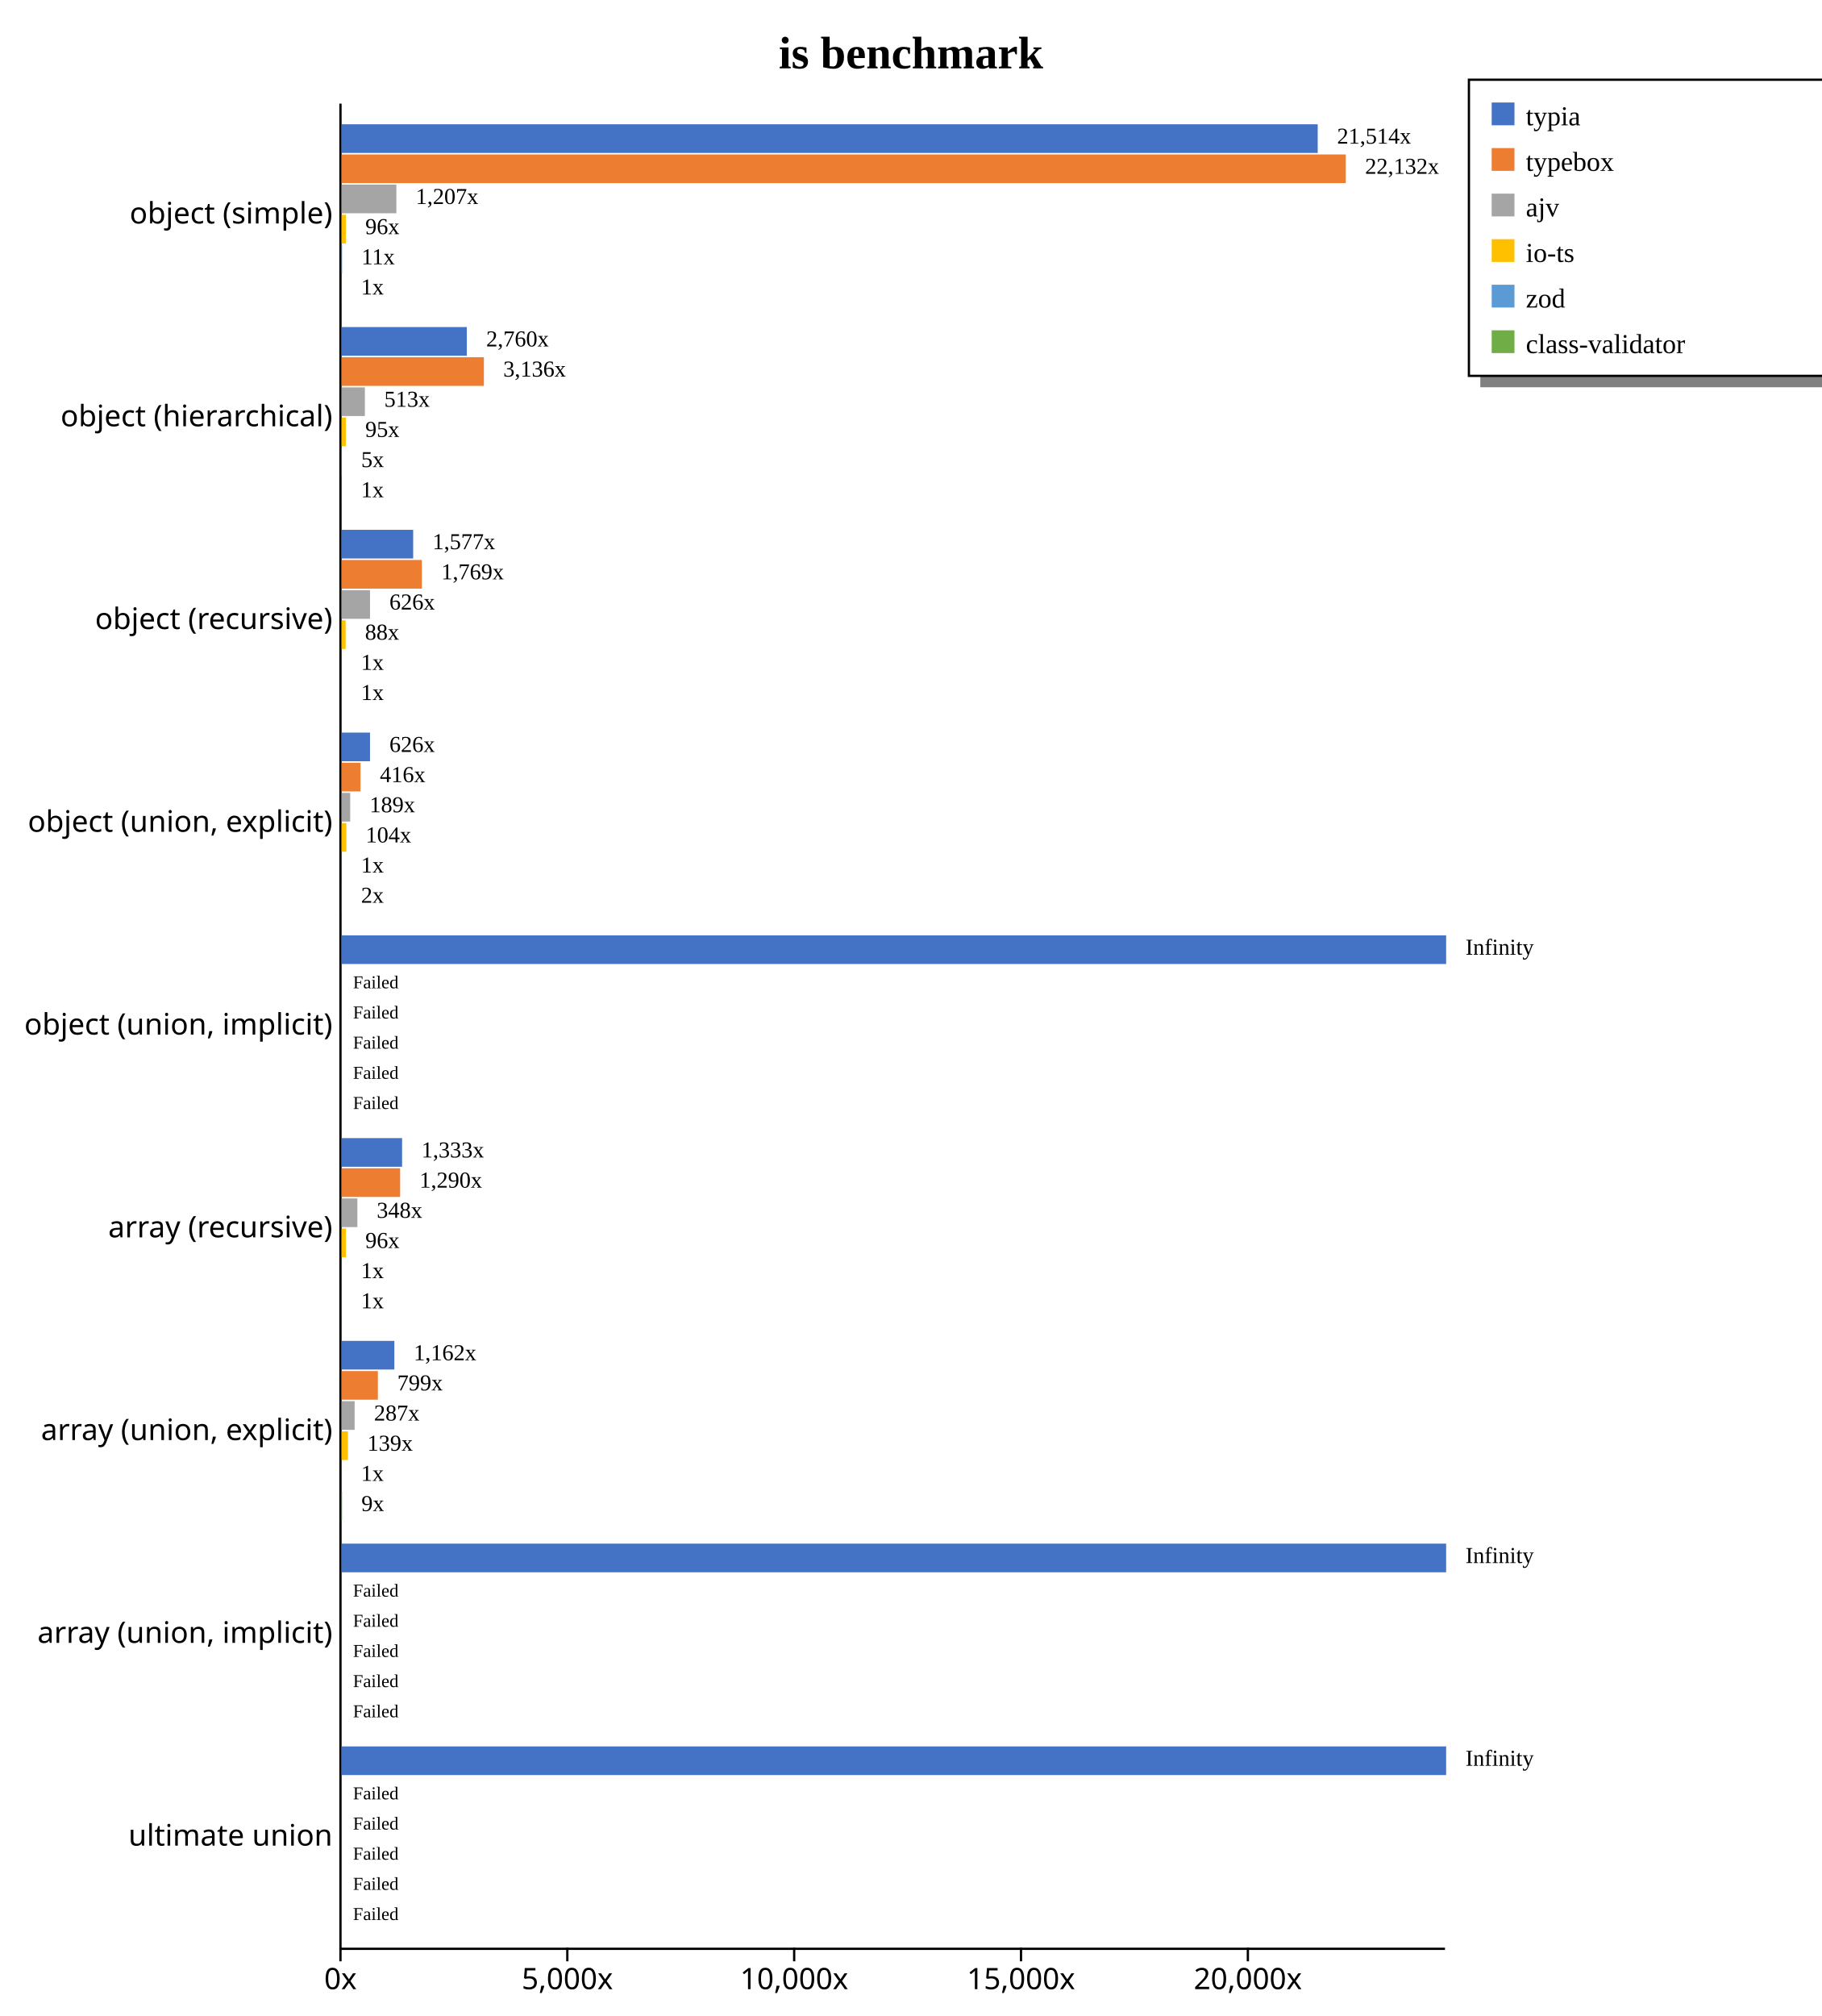
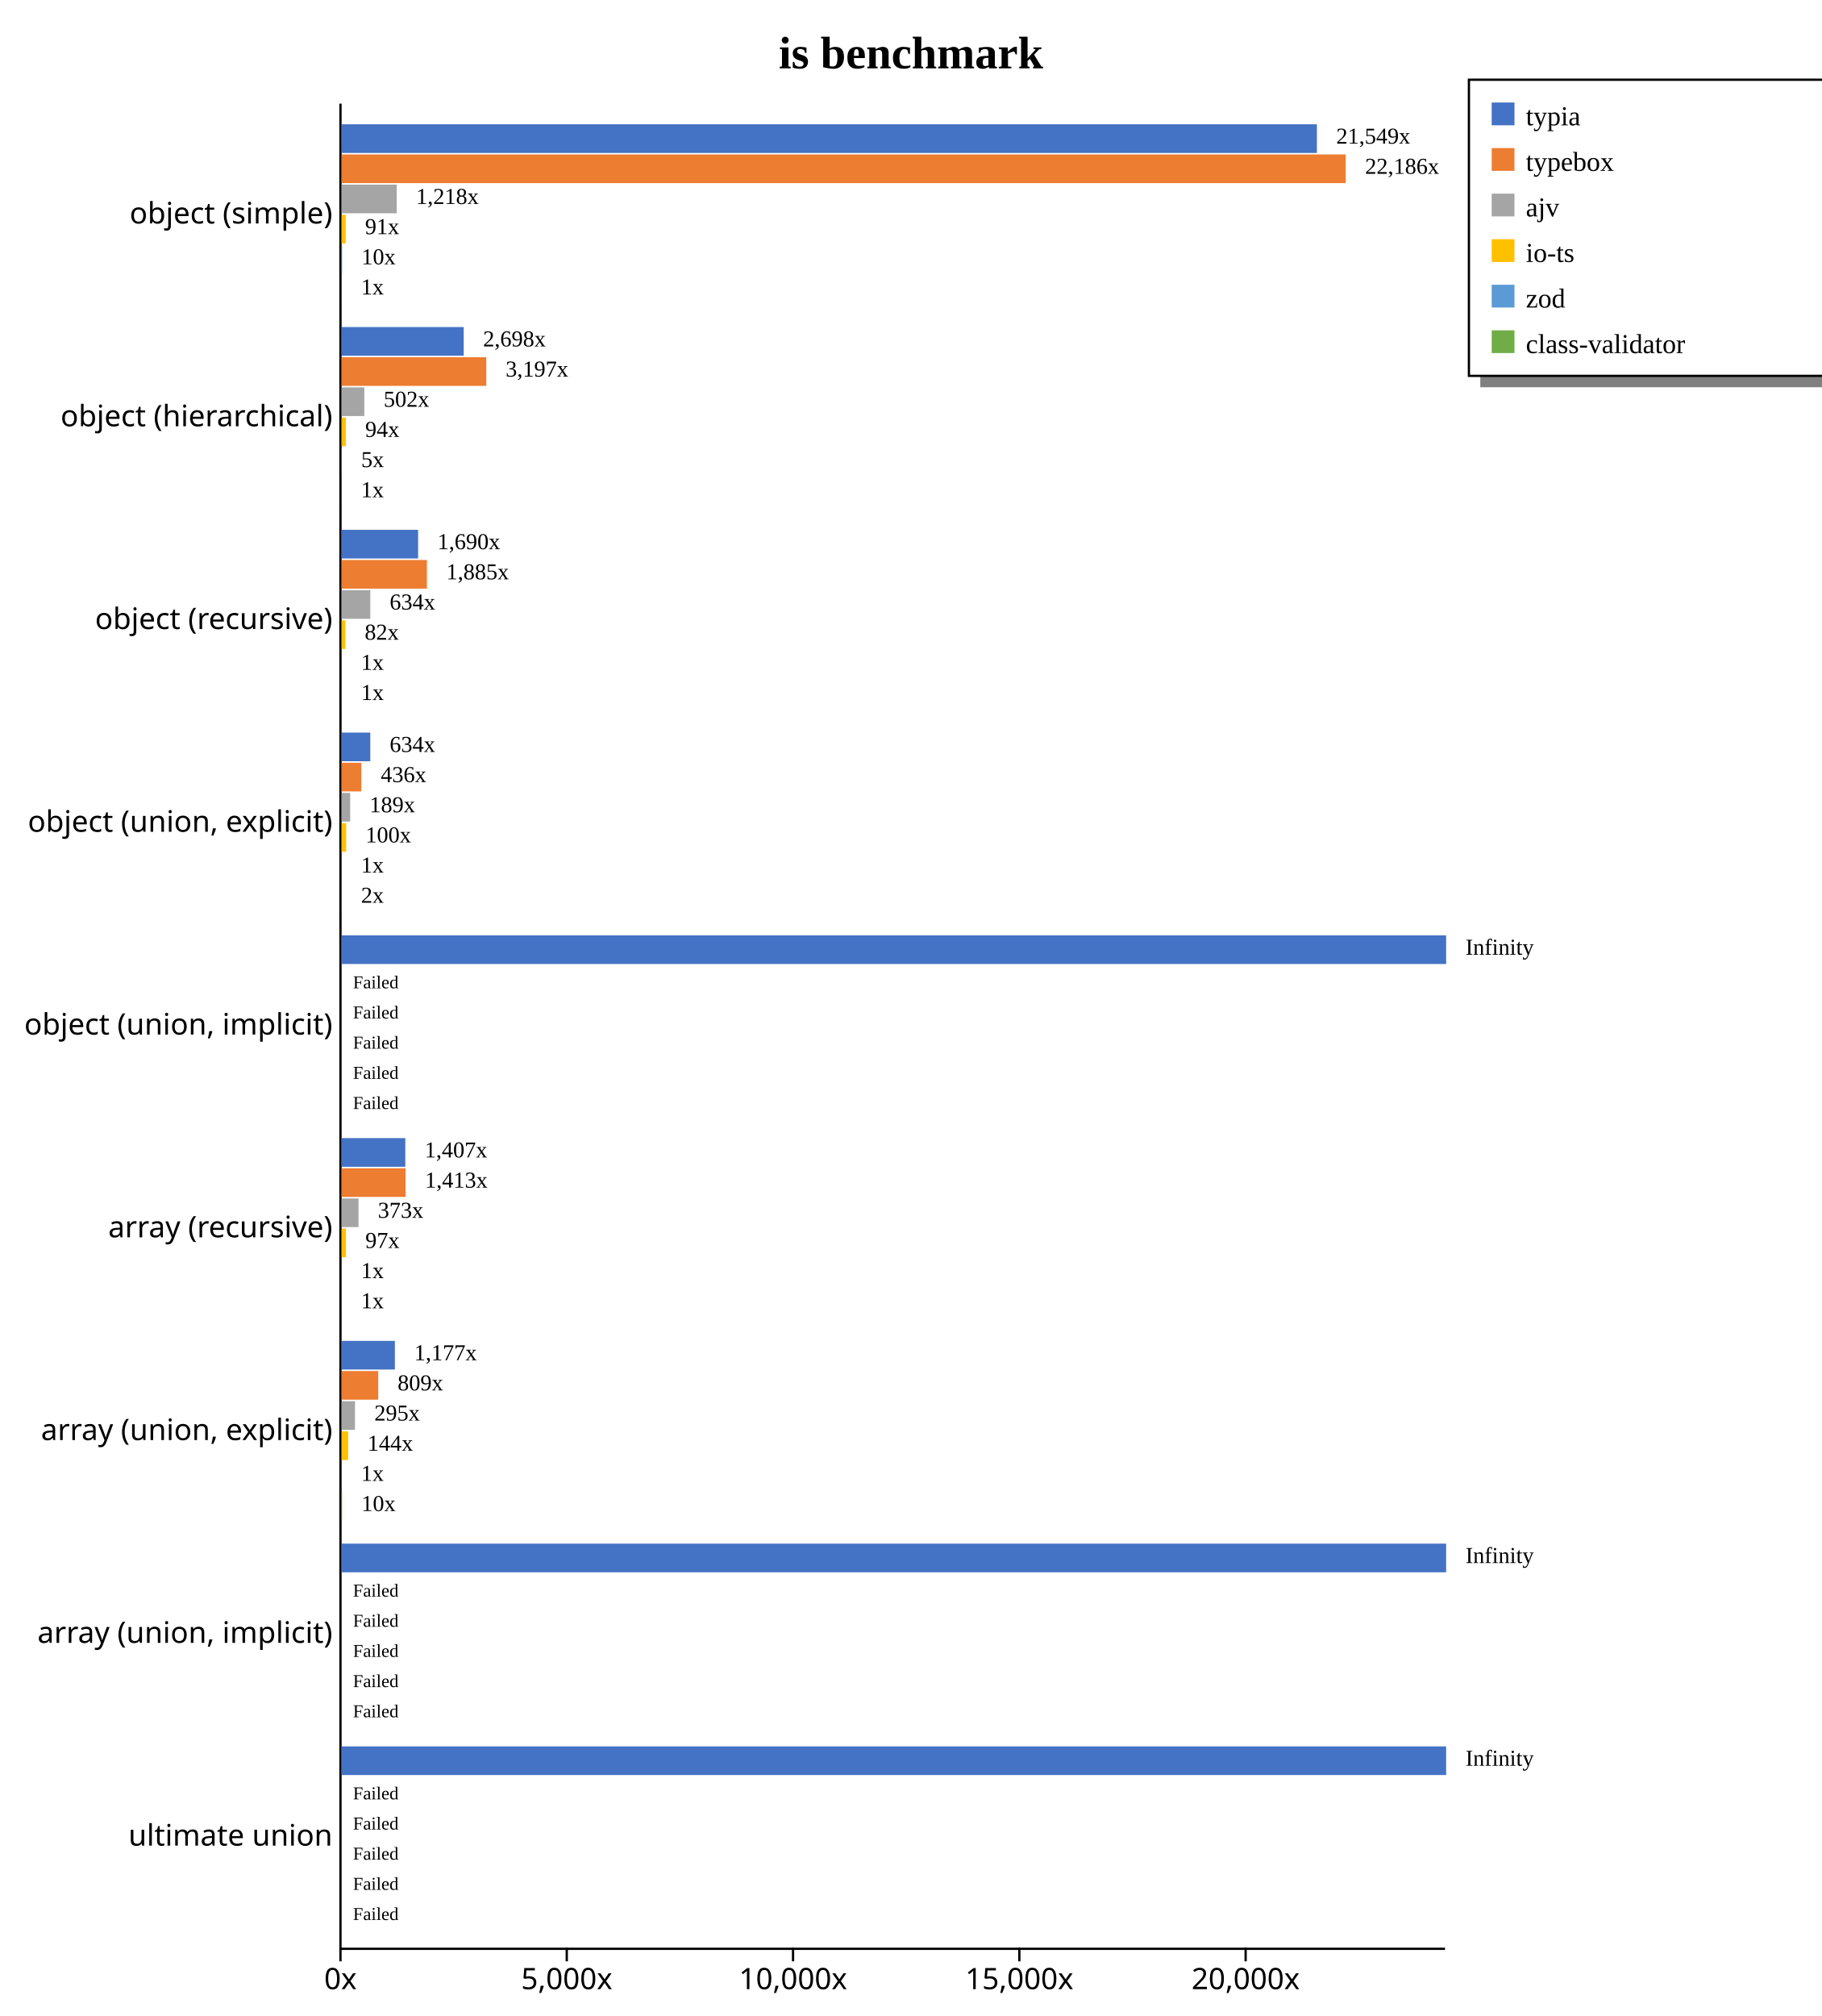
<svg xmlns="http://www.w3.org/2000/svg" width="800" height="885" style="background-color: white;">
  <g class="y axis" transform="translate(149,45)" fill="none" font-size="10" font-family="sans-serif" text-anchor="end" style="font-size: 13px;">
    <path class="domain" stroke="currentColor" d="M0.5,0.5V810.5" />
    <g class="tick" opacity="1" transform="translate(0,48.95604)" style="font-size: 13px;">
      <line stroke="currentColor" x2="0" />
      <text fill="currentColor" x="-3" dy="0.32em">object (simple)    </text>
    </g>
    <g class="tick" opacity="1" transform="translate(0,137.967)" style="font-size: 13px;">
      <line stroke="currentColor" x2="0" />
      <text fill="currentColor" x="-3" dy="0.32em">object (hierarchical)    </text>
    </g>
    <g class="tick" opacity="1" transform="translate(0,226.978)" style="font-size: 13px;">
      <line stroke="currentColor" x2="0" />
      <text fill="currentColor" x="-3" dy="0.32em">object (recursive)    </text>
    </g>
    <g class="tick" opacity="1" transform="translate(0,315.989)" style="font-size: 13px;">
      <line stroke="currentColor" x2="0" />
      <text fill="currentColor" x="-3" dy="0.32em">object (union, explicit)    </text>
    </g>
    <g class="tick" opacity="1" transform="translate(0,405)" style="font-size: 13px;">
      <line stroke="currentColor" x2="0" />
      <text fill="currentColor" x="-3" dy="0.32em">object (union, implicit)    </text>
    </g>
    <g class="tick" opacity="1" transform="translate(0,494.011)" style="font-size: 13px;">
      <line stroke="currentColor" x2="0" />
      <text fill="currentColor" x="-3" dy="0.32em">array (recursive)    </text>
    </g>
    <g class="tick" opacity="1" transform="translate(0,583.022)" style="font-size: 13px;">
      <line stroke="currentColor" x2="0" />
      <text fill="currentColor" x="-3" dy="0.32em">array (union, explicit)    </text>
    </g>
    <g class="tick" opacity="1" transform="translate(0,672.033)" style="font-size: 13px;">
      <line stroke="currentColor" x2="0" />
      <text fill="currentColor" x="-3" dy="0.32em">array (union, implicit)    </text>
    </g>
    <g class="tick" opacity="1" transform="translate(0,761.044)" style="font-size: 13px;">
      <line stroke="currentColor" x2="0" />
      <text fill="currentColor" x="-3" dy="0.32em">ultimate union    </text>
    </g>
  </g>
  <g class="x axis" transform="translate(149,855)" fill="none" font-size="10" font-family="sans-serif" text-anchor="middle" style="font-size: 13px;">
    <path class="domain" stroke="currentColor" d="M0.5,0.5H485.5" />
    <g class="tick" opacity="1" transform="translate(0.5,0)" style="font-size: 13px;">
      <line stroke="currentColor" y2="6" />
      <text fill="currentColor" y="9" dy="0.71em">0x</text>
    </g>
-     <g class="tick" opacity="1" transform="translate(100.1093,0)" style="font-size: 13px;">
+     <g class="tick" opacity="1" transform="translate(99.86464,0)" style="font-size: 13px;">
      <line stroke="currentColor" y2="6" />
      <text fill="currentColor" y="9" dy="0.71em">5,000x</text>
    </g>
-     <g class="tick" opacity="1" transform="translate(199.7185,0)" style="font-size: 13px;">
+     <g class="tick" opacity="1" transform="translate(199.2293,0)" style="font-size: 13px;">
      <line stroke="currentColor" y2="6" />
      <text fill="currentColor" y="9" dy="0.71em">10,000x</text>
    </g>
-     <g class="tick" opacity="1" transform="translate(299.3278,0)" style="font-size: 13px;">
+     <g class="tick" opacity="1" transform="translate(298.5939,0)" style="font-size: 13px;">
      <line stroke="currentColor" y2="6" />
      <text fill="currentColor" y="9" dy="0.71em">15,000x</text>
    </g>
-     <g class="tick" opacity="1" transform="translate(398.937,0)" style="font-size: 13px;">
+     <g class="tick" opacity="1" transform="translate(397.9586,0)" style="font-size: 13px;">
      <line stroke="currentColor" y2="6" />
      <text fill="currentColor" y="9" dy="0.71em">20,000x</text>
    </g>
  </g>
  <text transform="translate(400, 30)" style="text-anchor: middle; font-size: 20px; font-weight: bold;">is benchmark</text>
  <rect x="650" y="165" width="230" height="5" fill="gray" />
  <rect x="645" y="35" width="230" height="130" fill="none" stroke="black" />
  <rect x="655" y="45" width="10" height="10" style="fill: #4472c4;" />
  <text x="670" y="55" style="font-size: 12px;">typia</text>
  <rect x="655" y="65" width="10" height="10" style="fill: #ed7d31;" />
  <text x="670" y="75" style="font-size: 12px;">typebox</text>
  <rect x="655" y="85" width="10" height="10" style="fill: #a5a5a5;" />
  <text x="670" y="95" style="font-size: 12px;">ajv</text>
  <rect x="655" y="105" width="10" height="10" style="fill: #ffc000;" />
  <text x="670" y="115" style="font-size: 12px;">io-ts</text>
  <rect x="655" y="125" width="10" height="10" style="fill: #5b9bd5;" />
  <text x="670" y="135" style="font-size: 12px;">zod</text>
  <rect x="655" y="145" width="10" height="10" style="fill: #70ad47;" />
  <text x="670" y="155" style="font-size: 12px;">class-validator</text>
  <g style="font-size: 13px;">
    <g style="font-size: 13px;">
-       <rect x="150" y="54.563" width="428.609" height="12.579" fill="#4472c4" />
+       <rect x="150" y="54.563" width="428.246" height="12.579" fill="#4472c4" />
      <rect x="150" y="67.804" width="440.909" height="12.579" fill="#ed7d31" />
-       <rect x="150" y="81.046" width="24.045" height="12.579" fill="#a5a5a5" />
-       <rect x="150" y="94.287" width="1.911" height="12.579" fill="#ffc000" />
-       <rect x="150" y="107.528" width="0.213" height="12.579" fill="#5b9bd5" />
+       <rect x="150" y="81.046" width="24.205" height="12.579" fill="#a5a5a5" />
+       <rect x="150" y="94.287" width="1.81" height="12.579" fill="#ffc000" />
+       <rect x="150" y="107.528" width="0.206" height="12.579" fill="#5b9bd5" />
      <rect x="150" y="120.77" width="0.02" height="12.579" fill="#70ad47" />
-       <text class="label" x="587.109" y="63.063" font-size="10px">21,514x</text>
-       <text class="label" x="599.409" y="76.304" font-size="10px">22,132x</text>
-       <text class="label" x="182.545" y="89.546" font-size="10px">1,207x</text>
-       <text class="label" x="160.411" y="102.787" font-size="10px">96x</text>
-       <text class="label" x="158.713" y="116.028" font-size="10px">11x</text>
+       <text class="label" x="586.746" y="63.063" font-size="10px">21,549x</text>
+       <text class="label" x="599.409" y="76.304" font-size="10px">22,186x</text>
+       <text class="label" x="182.705" y="89.546" font-size="10px">1,218x</text>
+       <text class="label" x="160.31" y="102.787" font-size="10px">91x</text>
+       <text class="label" x="158.706" y="116.028" font-size="10px">10x</text>
      <text class="label" x="158.52" y="129.27" font-size="10px">1x</text>
-       <text class="label" x="583.609" y="64.563" font-size="8px" />
+       <text class="label" x="583.246" y="64.563" font-size="8px" />
      <text class="label" x="595.909" y="77.804" font-size="8px" />
-       <text class="label" x="179.045" y="91.046" font-size="8px" />
-       <text class="label" x="156.911" y="104.287" font-size="8px" />
-       <text class="label" x="155.213" y="117.528" font-size="8px" />
+       <text class="label" x="179.205" y="91.046" font-size="8px" />
+       <text class="label" x="156.81" y="104.287" font-size="8px" />
+       <text class="label" x="155.206" y="117.528" font-size="8px" />
      <text class="label" x="155.02" y="130.77" font-size="8px" />
    </g>
    <g style="font-size: 13px;">
-       <rect x="150" y="143.574" width="54.985" height="12.579" fill="#4472c4" />
-       <rect x="150" y="156.815" width="62.478" height="12.579" fill="#ed7d31" />
-       <rect x="150" y="170.057" width="10.221" height="12.579" fill="#a5a5a5" />
-       <rect x="150" y="183.298" width="1.885" height="12.579" fill="#ffc000" />
-       <rect x="150" y="196.539" width="0.095" height="12.579" fill="#5b9bd5" />
+       <rect x="150" y="143.574" width="53.616" height="12.579" fill="#4472c4" />
+       <rect x="150" y="156.815" width="63.526" height="12.579" fill="#ed7d31" />
+       <rect x="150" y="170.057" width="9.97" height="12.579" fill="#a5a5a5" />
+       <rect x="150" y="183.298" width="1.859" height="12.579" fill="#ffc000" />
+       <rect x="150" y="196.539" width="0.093" height="12.579" fill="#5b9bd5" />
      <rect x="150" y="209.781" width="0.02" height="12.579" fill="#70ad47" />
-       <text class="label" x="213.485" y="152.074" font-size="10px">2,760x</text>
-       <text class="label" x="220.978" y="165.315" font-size="10px">3,136x</text>
-       <text class="label" x="168.721" y="178.557" font-size="10px">513x</text>
-       <text class="label" x="160.385" y="191.798" font-size="10px">95x</text>
-       <text class="label" x="158.595" y="205.039" font-size="10px">5x</text>
+       <text class="label" x="212.116" y="152.074" font-size="10px">2,698x</text>
+       <text class="label" x="222.026" y="165.315" font-size="10px">3,197x</text>
+       <text class="label" x="168.47" y="178.557" font-size="10px">502x</text>
+       <text class="label" x="160.359" y="191.798" font-size="10px">94x</text>
+       <text class="label" x="158.593" y="205.039" font-size="10px">5x</text>
      <text class="label" x="158.52" y="218.281" font-size="10px">1x</text>
-       <text class="label" x="209.985" y="153.574" font-size="8px" />
-       <text class="label" x="217.478" y="166.815" font-size="8px" />
-       <text class="label" x="165.221" y="180.057" font-size="8px" />
-       <text class="label" x="156.885" y="193.298" font-size="8px" />
-       <text class="label" x="155.095" y="206.539" font-size="8px" />
+       <text class="label" x="208.616" y="153.574" font-size="8px" />
+       <text class="label" x="218.526" y="166.815" font-size="8px" />
+       <text class="label" x="164.97" y="180.057" font-size="8px" />
+       <text class="label" x="156.859" y="193.298" font-size="8px" />
+       <text class="label" x="155.093" y="206.539" font-size="8px" />
      <text class="label" x="155.02" y="219.781" font-size="8px" />
    </g>
    <g style="font-size: 13px;">
-       <rect x="150" y="232.585" width="31.426" height="12.579" fill="#4472c4" />
-       <rect x="150" y="245.826" width="35.25" height="12.579" fill="#ed7d31" />
-       <rect x="150" y="259.068" width="12.477" height="12.579" fill="#a5a5a5" />
-       <rect x="150" y="272.309" width="1.761" height="12.579" fill="#ffc000" />
+       <rect x="150" y="232.585" width="33.588" height="12.579" fill="#4472c4" />
+       <rect x="150" y="245.826" width="37.462" height="12.579" fill="#ed7d31" />
+       <rect x="150" y="259.068" width="12.594" height="12.579" fill="#a5a5a5" />
+       <rect x="150" y="272.309" width="1.631" height="12.579" fill="#ffc000" />
      <rect x="150" y="285.55" width="0.02" height="12.579" fill="#5b9bd5" />
-       <rect x="150" y="298.792" width="0.024" height="12.579" fill="#70ad47" />
-       <text class="label" x="189.926" y="241.085" font-size="10px">1,577x</text>
-       <text class="label" x="193.75" y="254.326" font-size="10px">1,769x</text>
-       <text class="label" x="170.977" y="267.568" font-size="10px">626x</text>
-       <text class="label" x="160.261" y="280.809" font-size="10px">88x</text>
+       <rect x="150" y="298.792" width="0.023" height="12.579" fill="#70ad47" />
+       <text class="label" x="192.088" y="241.085" font-size="10px">1,690x</text>
+       <text class="label" x="195.962" y="254.326" font-size="10px">1,885x</text>
+       <text class="label" x="171.094" y="267.568" font-size="10px">634x</text>
+       <text class="label" x="160.131" y="280.809" font-size="10px">82x</text>
      <text class="label" x="158.52" y="294.05" font-size="10px">1x</text>
-       <text class="label" x="158.524" y="307.292" font-size="10px">1x</text>
-       <text class="label" x="186.426" y="242.585" font-size="8px" />
-       <text class="label" x="190.25" y="255.826" font-size="8px" />
-       <text class="label" x="167.477" y="269.068" font-size="8px" />
-       <text class="label" x="156.761" y="282.309" font-size="8px" />
+       <text class="label" x="158.523" y="307.292" font-size="10px">1x</text>
+       <text class="label" x="188.588" y="242.585" font-size="8px" />
+       <text class="label" x="192.462" y="255.826" font-size="8px" />
+       <text class="label" x="167.594" y="269.068" font-size="8px" />
+       <text class="label" x="156.631" y="282.309" font-size="8px" />
      <text class="label" x="155.02" y="295.55" font-size="8px" />
-       <text class="label" x="155.024" y="308.792" font-size="8px" />
-     </g>
-     <g style="font-size: 13px;">
-       <rect x="150" y="321.596" width="12.474" height="12.579" fill="#4472c4" />
-       <rect x="150" y="334.837" width="8.29" height="12.579" fill="#ed7d31" />
-       <rect x="150" y="348.079" width="3.772" height="12.579" fill="#a5a5a5" />
-       <rect x="150" y="361.32" width="2.064" height="12.579" fill="#ffc000" />
+       <text class="label" x="155.023" y="308.792" font-size="8px" />
+     </g>
+     <g style="font-size: 13px;">
+       <rect x="150" y="321.596" width="12.595" height="12.579" fill="#4472c4" />
+       <rect x="150" y="334.837" width="8.672" height="12.579" fill="#ed7d31" />
+       <rect x="150" y="348.079" width="3.762" height="12.579" fill="#a5a5a5" />
+       <rect x="150" y="361.32" width="1.997" height="12.579" fill="#ffc000" />
      <rect x="150" y="374.561" width="0.02" height="12.579" fill="#5b9bd5" />
      <rect x="150" y="387.803" width="0.041" height="12.579" fill="#70ad47" />
-       <text class="label" x="170.974" y="330.096" font-size="10px">626x</text>
-       <text class="label" x="166.79" y="343.337" font-size="10px">416x</text>
-       <text class="label" x="162.272" y="356.579" font-size="10px">189x</text>
-       <text class="label" x="160.564" y="369.82" font-size="10px">104x</text>
+       <text class="label" x="171.095" y="330.096" font-size="10px">634x</text>
+       <text class="label" x="167.172" y="343.337" font-size="10px">436x</text>
+       <text class="label" x="162.262" y="356.579" font-size="10px">189x</text>
+       <text class="label" x="160.497" y="369.82" font-size="10px">100x</text>
      <text class="label" x="158.52" y="383.061" font-size="10px">1x</text>
      <text class="label" x="158.541" y="396.303" font-size="10px">2x</text>
-       <text class="label" x="167.474" y="331.596" font-size="8px" />
-       <text class="label" x="163.29" y="344.837" font-size="8px" />
-       <text class="label" x="158.772" y="358.079" font-size="8px" />
-       <text class="label" x="157.064" y="371.32" font-size="8px" />
+       <text class="label" x="167.595" y="331.596" font-size="8px" />
+       <text class="label" x="163.672" y="344.837" font-size="8px" />
+       <text class="label" x="158.762" y="358.079" font-size="8px" />
+       <text class="label" x="156.997" y="371.32" font-size="8px" />
      <text class="label" x="155.02" y="384.561" font-size="8px" />
      <text class="label" x="155.041" y="397.803" font-size="8px" />
    </g>
    <g style="font-size: 13px;">
      <rect x="150" y="410.607" width="485" height="12.579" fill="#4472c4" />
      <rect x="150" y="423.848" width="0" height="12.579" fill="#ed7d31" />
      <rect x="150" y="437.09" width="0" height="12.579" fill="#a5a5a5" />
      <rect x="150" y="450.331" width="0" height="12.579" fill="#ffc000" />
      <rect x="150" y="463.572" width="0" height="12.579" fill="#5b9bd5" />
      <rect x="150" y="476.814" width="0" height="12.579" fill="#70ad47" />
      <text class="label" x="643.5" y="419.107" font-size="10px">Infinity</text>
      <text class="label" x="158.5" y="432.348" font-size="10px" />
      <text class="label" x="158.5" y="445.59" font-size="10px" />
      <text class="label" x="158.5" y="458.831" font-size="10px" />
      <text class="label" x="158.5" y="472.072" font-size="10px" />
      <text class="label" x="158.5" y="485.314" font-size="10px" />
      <text class="label" x="640" y="420.607" font-size="8px" />
      <text class="label" x="155" y="433.848" font-size="8px">Failed</text>
      <text class="label" x="155" y="447.09" font-size="8px">Failed</text>
      <text class="label" x="155" y="460.331" font-size="8px">Failed</text>
      <text class="label" x="155" y="473.572" font-size="8px">Failed</text>
      <text class="label" x="155" y="486.814" font-size="8px">Failed</text>
    </g>
    <g style="font-size: 13px;">
-       <rect x="150" y="499.618" width="26.559" height="12.579" fill="#4472c4" />
-       <rect x="150" y="512.859" width="25.703" height="12.579" fill="#ed7d31" />
-       <rect x="150" y="526.101" width="6.929" height="12.579" fill="#a5a5a5" />
-       <rect x="150" y="539.342" width="1.915" height="12.579" fill="#ffc000" />
-       <rect x="150" y="552.583" width="0.024" height="12.579" fill="#5b9bd5" />
+       <rect x="150" y="499.618" width="27.966" height="12.579" fill="#4472c4" />
+       <rect x="150" y="512.859" width="28.086" height="12.579" fill="#ed7d31" />
+       <rect x="150" y="526.101" width="7.422" height="12.579" fill="#a5a5a5" />
+       <rect x="150" y="539.342" width="1.922" height="12.579" fill="#ffc000" />
+       <rect x="150" y="552.583" width="0.026" height="12.579" fill="#5b9bd5" />
      <rect x="150" y="565.825" width="0.02" height="12.579" fill="#70ad47" />
-       <text class="label" x="185.059" y="508.118" font-size="10px">1,333x</text>
-       <text class="label" x="184.203" y="521.359" font-size="10px">1,290x</text>
-       <text class="label" x="165.429" y="534.601" font-size="10px">348x</text>
-       <text class="label" x="160.415" y="547.842" font-size="10px">96x</text>
-       <text class="label" x="158.524" y="561.083" font-size="10px">1x</text>
+       <text class="label" x="186.466" y="508.118" font-size="10px">1,407x</text>
+       <text class="label" x="186.586" y="521.359" font-size="10px">1,413x</text>
+       <text class="label" x="165.922" y="534.601" font-size="10px">373x</text>
+       <text class="label" x="160.422" y="547.842" font-size="10px">97x</text>
+       <text class="label" x="158.526" y="561.083" font-size="10px">1x</text>
      <text class="label" x="158.52" y="574.325" font-size="10px">1x</text>
-       <text class="label" x="181.559" y="509.618" font-size="8px" />
-       <text class="label" x="180.703" y="522.859" font-size="8px" />
-       <text class="label" x="161.929" y="536.101" font-size="8px" />
-       <text class="label" x="156.915" y="549.342" font-size="8px" />
-       <text class="label" x="155.024" y="562.583" font-size="8px" />
+       <text class="label" x="182.966" y="509.618" font-size="8px" />
+       <text class="label" x="183.086" y="522.859" font-size="8px" />
+       <text class="label" x="162.422" y="536.101" font-size="8px" />
+       <text class="label" x="156.922" y="549.342" font-size="8px" />
+       <text class="label" x="155.026" y="562.583" font-size="8px" />
      <text class="label" x="155.02" y="575.825" font-size="8px" />
    </g>
    <g style="font-size: 13px;">
-       <rect x="150" y="588.629" width="23.159" height="12.579" fill="#4472c4" />
-       <rect x="150" y="601.87" width="15.924" height="12.579" fill="#ed7d31" />
-       <rect x="150" y="615.112" width="5.721" height="12.579" fill="#a5a5a5" />
-       <rect x="150" y="628.353" width="2.768" height="12.579" fill="#ffc000" />
+       <rect x="150" y="588.629" width="23.383" height="12.579" fill="#4472c4" />
+       <rect x="150" y="601.87" width="16.083" height="12.579" fill="#ed7d31" />
+       <rect x="150" y="615.112" width="5.868" height="12.579" fill="#a5a5a5" />
+       <rect x="150" y="628.353" width="2.861" height="12.579" fill="#ffc000" />
      <rect x="150" y="641.594" width="0.02" height="12.579" fill="#5b9bd5" />
-       <rect x="150" y="654.836" width="0.188" height="12.579" fill="#70ad47" />
-       <text class="label" x="181.659" y="597.129" font-size="10px">1,162x</text>
-       <text class="label" x="174.424" y="610.37" font-size="10px">799x</text>
-       <text class="label" x="164.221" y="623.612" font-size="10px">287x</text>
-       <text class="label" x="161.268" y="636.853" font-size="10px">139x</text>
+       <rect x="150" y="654.836" width="0.195" height="12.579" fill="#70ad47" />
+       <text class="label" x="181.883" y="597.129" font-size="10px">1,177x</text>
+       <text class="label" x="174.583" y="610.37" font-size="10px">809x</text>
+       <text class="label" x="164.368" y="623.612" font-size="10px">295x</text>
+       <text class="label" x="161.361" y="636.853" font-size="10px">144x</text>
      <text class="label" x="158.52" y="650.094" font-size="10px">1x</text>
-       <text class="label" x="158.688" y="663.336" font-size="10px">9x</text>
-       <text class="label" x="178.159" y="598.629" font-size="8px" />
-       <text class="label" x="170.924" y="611.87" font-size="8px" />
-       <text class="label" x="160.721" y="625.112" font-size="8px" />
-       <text class="label" x="157.768" y="638.353" font-size="8px" />
+       <text class="label" x="158.695" y="663.336" font-size="10px">10x</text>
+       <text class="label" x="178.383" y="598.629" font-size="8px" />
+       <text class="label" x="171.083" y="611.87" font-size="8px" />
+       <text class="label" x="160.868" y="625.112" font-size="8px" />
+       <text class="label" x="157.861" y="638.353" font-size="8px" />
      <text class="label" x="155.02" y="651.594" font-size="8px" />
-       <text class="label" x="155.188" y="664.836" font-size="8px" />
+       <text class="label" x="155.195" y="664.836" font-size="8px" />
    </g>
    <g style="font-size: 13px;">
      <rect x="150" y="677.64" width="485" height="12.579" fill="#4472c4" />
      <rect x="150" y="690.881" width="0" height="12.579" fill="#ed7d31" />
      <rect x="150" y="704.123" width="0" height="12.579" fill="#a5a5a5" />
      <rect x="150" y="717.364" width="0" height="12.579" fill="#ffc000" />
      <rect x="150" y="730.605" width="0" height="12.579" fill="#5b9bd5" />
      <rect x="150" y="743.847" width="0" height="12.579" fill="#70ad47" />
      <text class="label" x="643.5" y="686.14" font-size="10px">Infinity</text>
      <text class="label" x="158.5" y="699.381" font-size="10px" />
      <text class="label" x="158.5" y="712.623" font-size="10px" />
      <text class="label" x="158.5" y="725.864" font-size="10px" />
      <text class="label" x="158.5" y="739.105" font-size="10px" />
      <text class="label" x="158.5" y="752.347" font-size="10px" />
      <text class="label" x="640" y="687.64" font-size="8px" />
      <text class="label" x="155" y="700.881" font-size="8px">Failed</text>
      <text class="label" x="155" y="714.123" font-size="8px">Failed</text>
      <text class="label" x="155" y="727.364" font-size="8px">Failed</text>
      <text class="label" x="155" y="740.605" font-size="8px">Failed</text>
      <text class="label" x="155" y="753.847" font-size="8px">Failed</text>
    </g>
    <g style="font-size: 13px;">
      <rect x="150" y="766.651" width="485" height="12.579" fill="#4472c4" />
      <rect x="150" y="779.892" width="0" height="12.579" fill="#ed7d31" />
      <rect x="150" y="793.134" width="0" height="12.579" fill="#a5a5a5" />
      <rect x="150" y="806.375" width="0" height="12.579" fill="#ffc000" />
      <rect x="150" y="819.616" width="0" height="12.579" fill="#5b9bd5" />
      <rect x="150" y="832.858" width="0" height="12.579" fill="#70ad47" />
      <text class="label" x="643.5" y="775.151" font-size="10px">Infinity</text>
      <text class="label" x="158.5" y="788.392" font-size="10px" />
      <text class="label" x="158.5" y="801.634" font-size="10px" />
      <text class="label" x="158.5" y="814.875" font-size="10px" />
      <text class="label" x="158.5" y="828.116" font-size="10px" />
      <text class="label" x="158.5" y="841.358" font-size="10px" />
      <text class="label" x="640" y="776.651" font-size="8px" />
      <text class="label" x="155" y="789.892" font-size="8px">Failed</text>
      <text class="label" x="155" y="803.134" font-size="8px">Failed</text>
      <text class="label" x="155" y="816.375" font-size="8px">Failed</text>
      <text class="label" x="155" y="829.616" font-size="8px">Failed</text>
      <text class="label" x="155" y="842.858" font-size="8px">Failed</text>
    </g>
  </g>
</svg>
